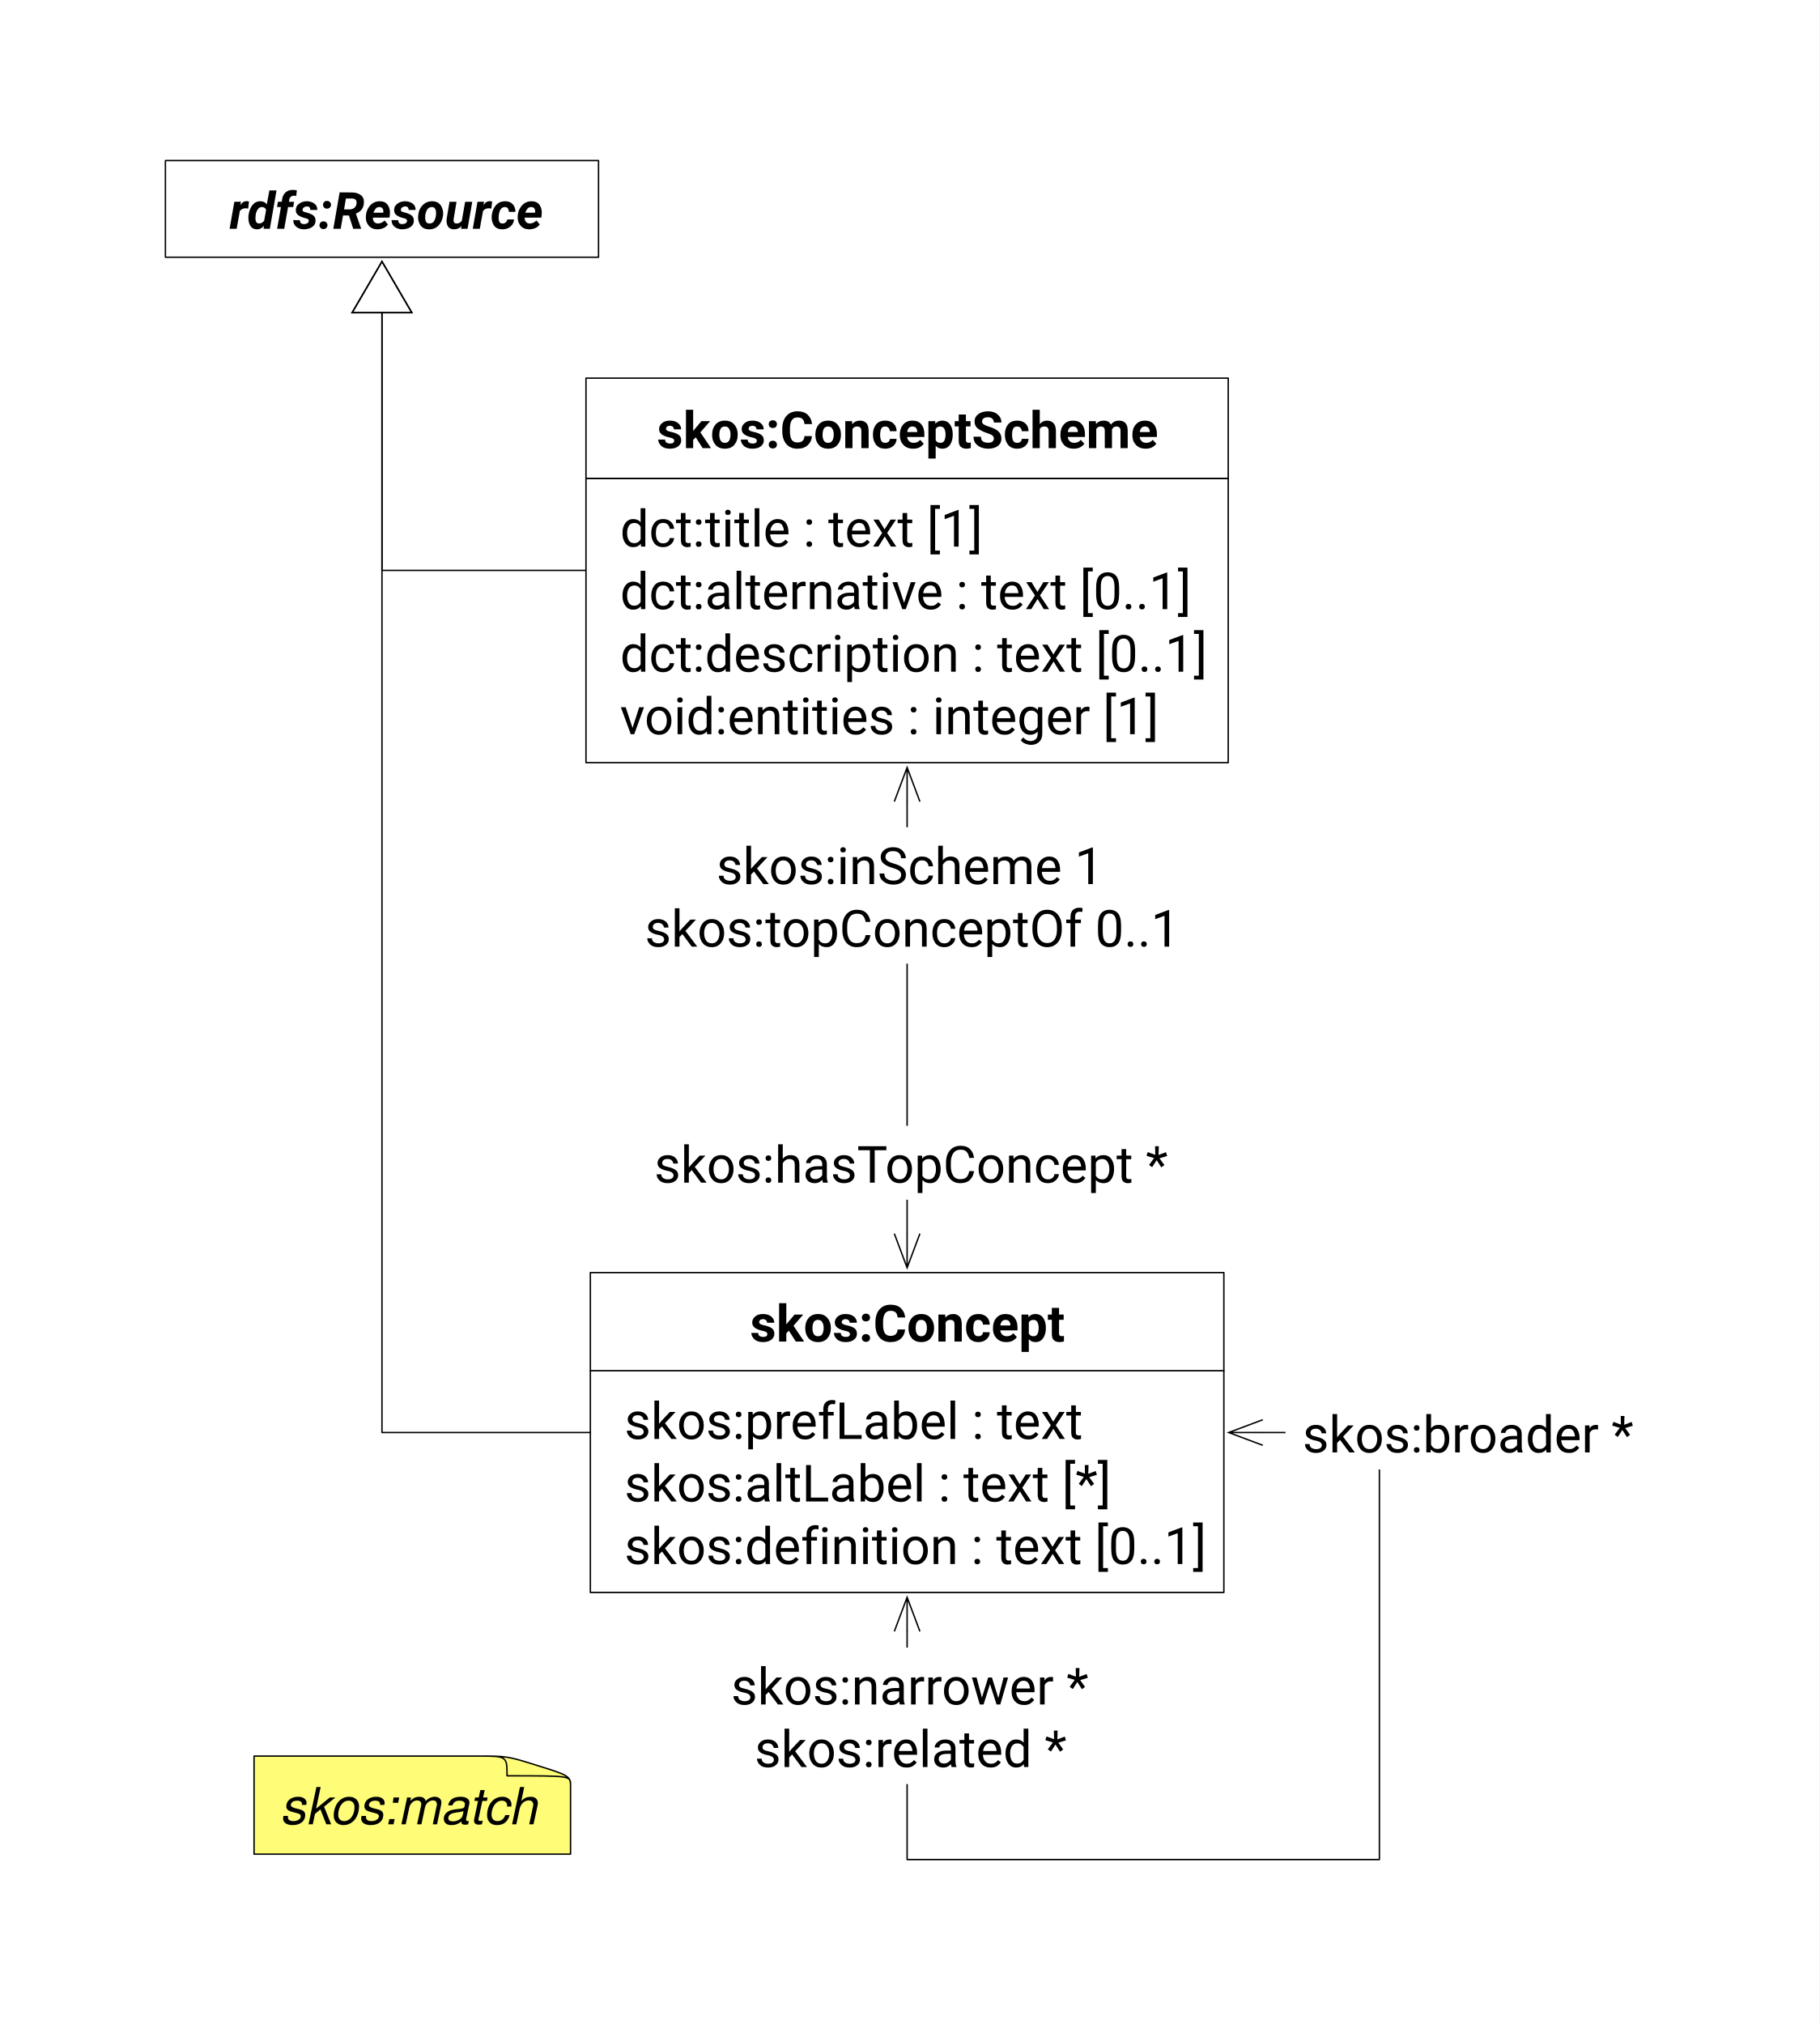
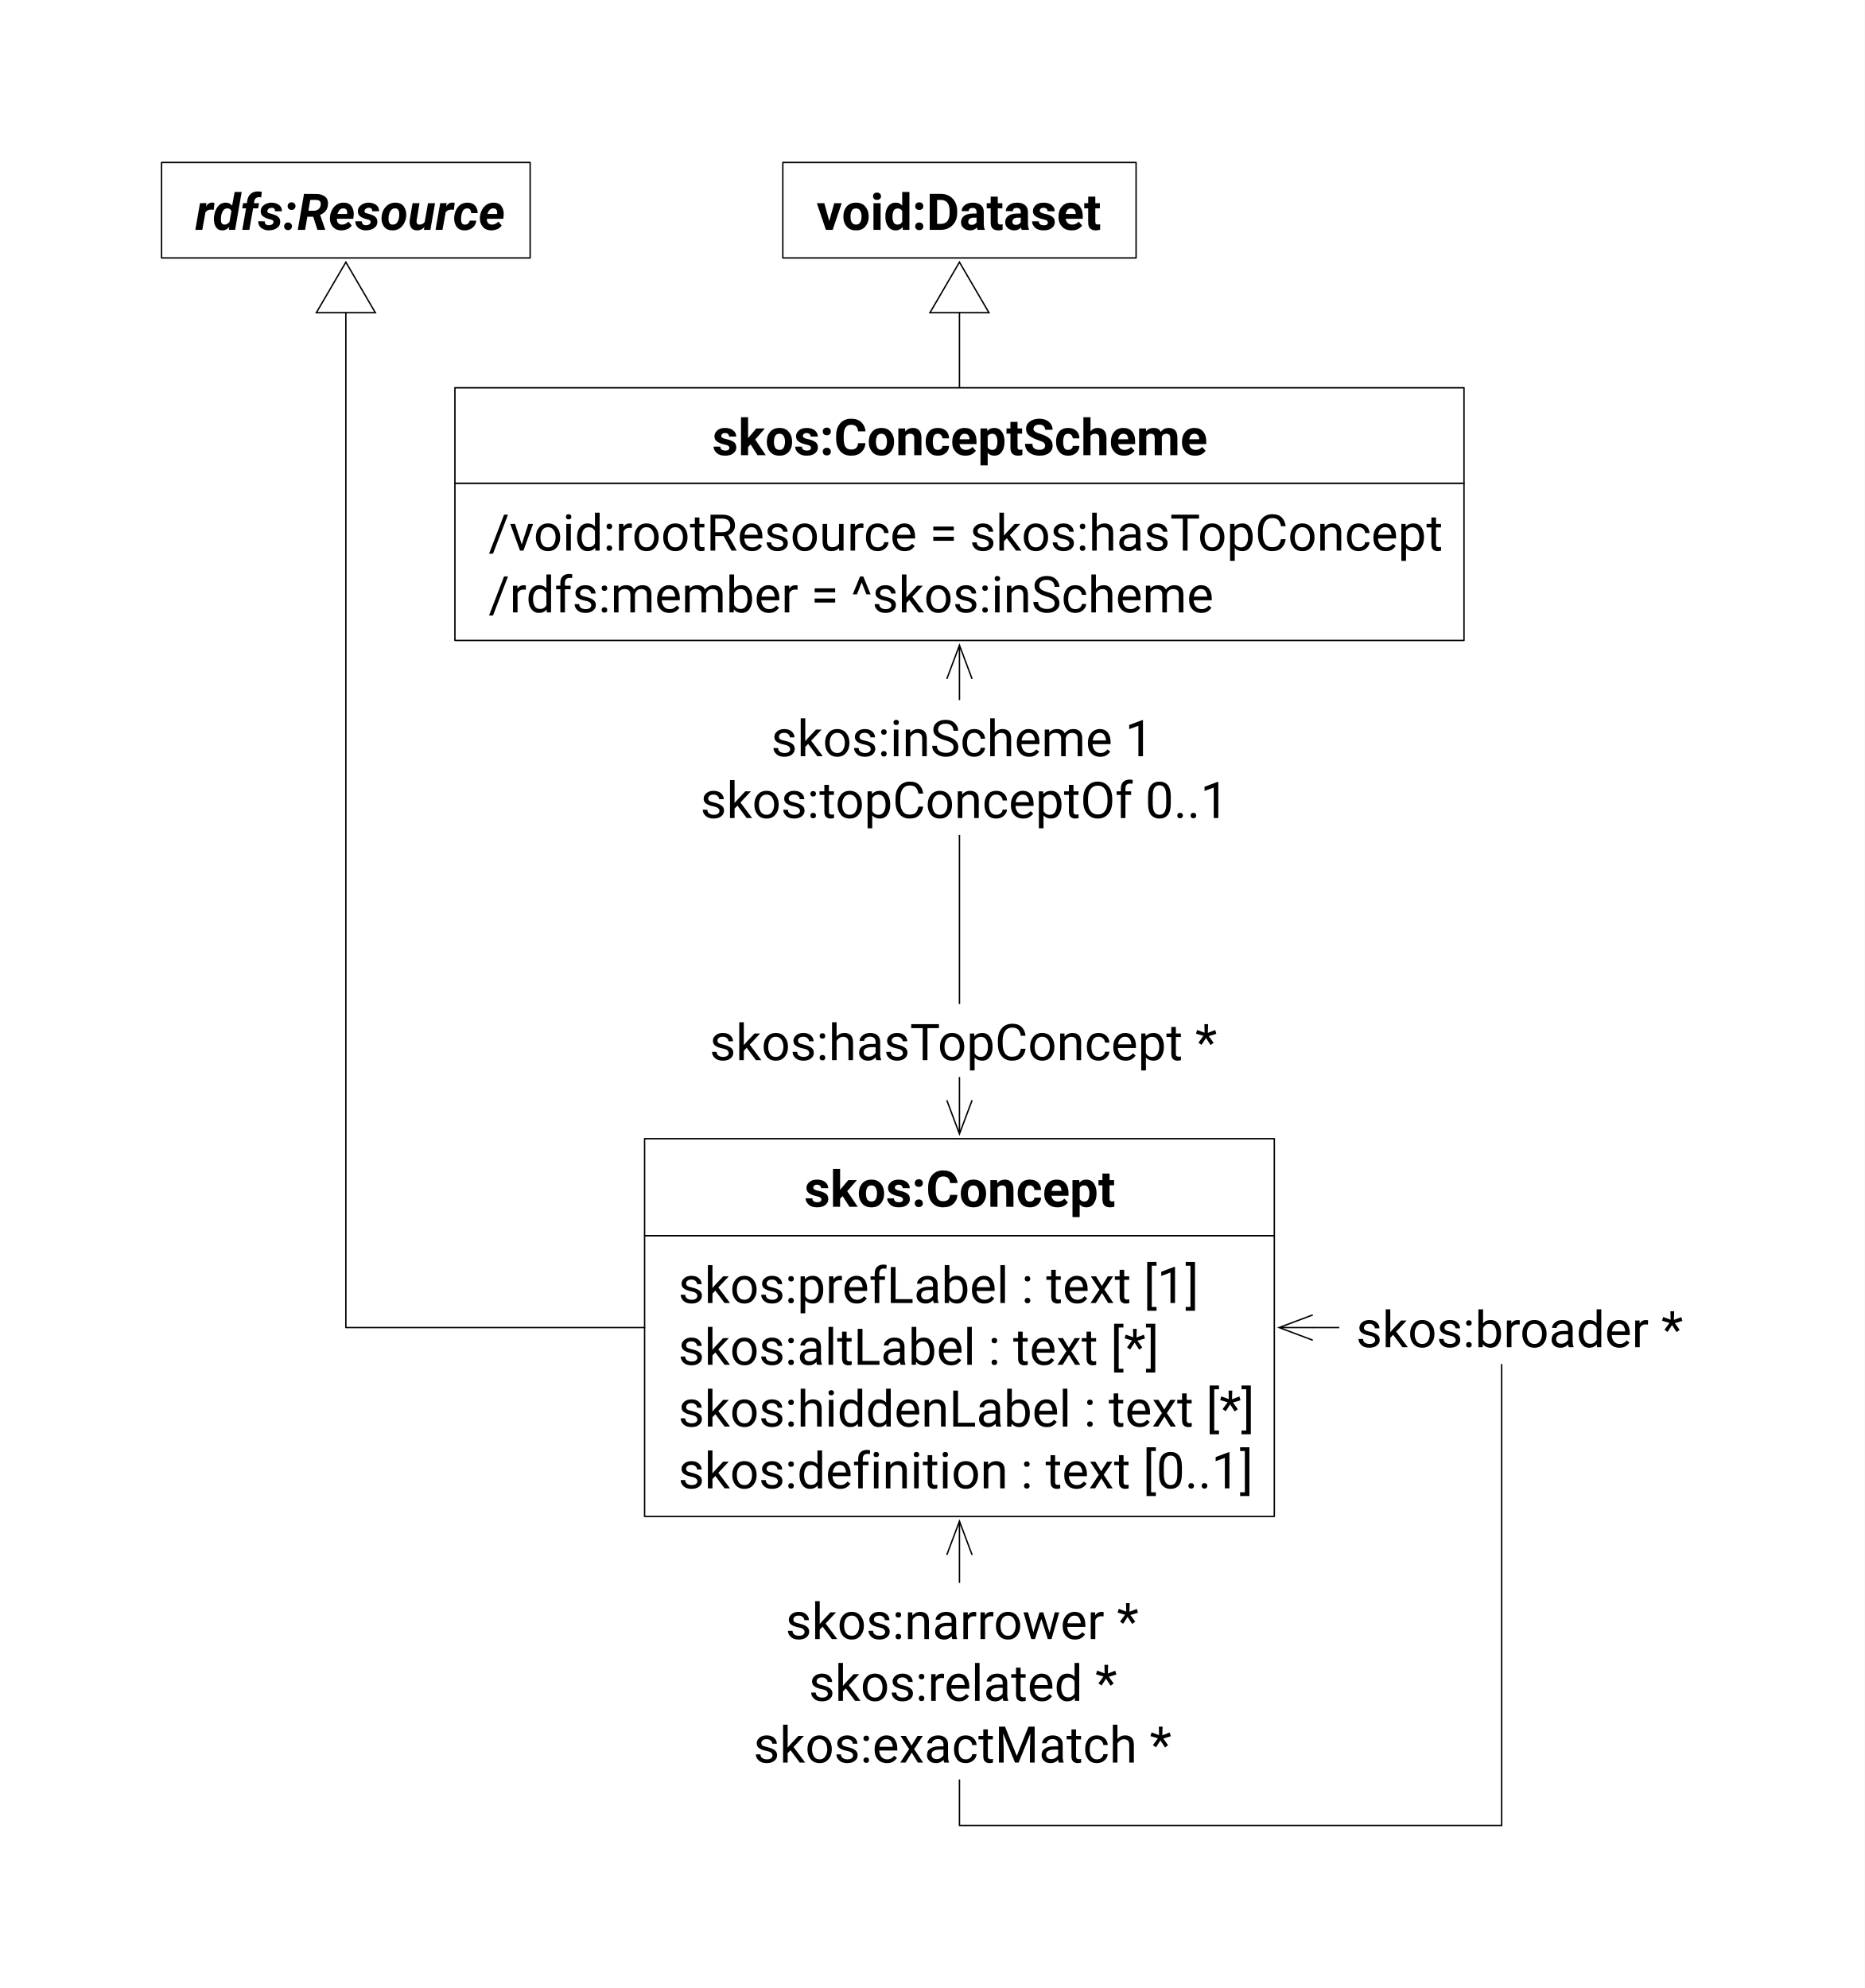
- <svg xmlns="http://www.w3.org/2000/svg" xmlns:xlink="http://www.w3.org/1999/xlink" version="1.1" viewBox="535 319 320 356" width="320" height="356">
+ <svg xmlns="http://www.w3.org/2000/svg" xmlns:xlink="http://www.w3.org/1999/xlink" version="1.1" viewBox="541 357 332 354" width="332" height="354">
  <defs>
    <marker orient="auto" overflow="visible" markerUnits="strokeWidth" id="UMLInheritance_Marker" stroke-linejoin="miter" stroke-miterlimit="10" viewBox="-1 -22 38 44" markerWidth="38" markerHeight="44" color="black">
      <g>
        <path d="M 36 0 L 0 -21 L 0 21 Z" fill="none" stroke="currentColor" stroke-width="1" />
      </g>
    </marker>
    <marker orient="auto" overflow="visible" markerUnits="strokeWidth" id="StickArrow_Marker" stroke-linejoin="miter" stroke-miterlimit="10" viewBox="-1 -10 26 20" markerWidth="26" markerHeight="20" color="black">
      <g>
        <path d="M 24 0 L 0 0 M 0 -9 L 24 0 L 0 9" fill="none" stroke="currentColor" stroke-width="1" />
      </g>
    </marker>
    <marker orient="auto" overflow="visible" markerUnits="strokeWidth" id="StickArrow_Marker_2" stroke-linejoin="miter" stroke-miterlimit="10" viewBox="-25 -10 26 20" markerWidth="26" markerHeight="20" color="black">
      <g>
        <path d="M -24 0 L 0 0 M 0 9 L -24 0 L 0 -9" fill="none" stroke="currentColor" stroke-width="1" />
      </g>
    </marker>
  </defs>
-   <g id="concepts" stroke="none" stroke-opacity="1" fill="none" fill-opacity="1" stroke-dasharray="none">
-     <rect fill="white" x="535" y="319" width="320" height="356" />
+   <g id="concepts" stroke="none" stroke-opacity="1" stroke-dasharray="none" fill="none" fill-opacity="1">
+     <rect fill="white" x="541" y="357" width="332" height="354" />
    <g id="concepts_Layer_1">
-       <g id="Group_166">
-         <g id="Graphic_168">
-           <rect x="638.837" y="560.096" width="111.426" height="39" fill="white" />
-           <rect x="638.837" y="560.096" width="111.426" height="39" stroke="black" stroke-linecap="round" stroke-linejoin="round" stroke-width=".25" />
-           <text transform="translate(644.8365 563.0957)" fill="black">
-             <tspan font-family="Roboto" font-size="9" fill="black" x="0" y="9">skos:prefLabel : text</tspan>
+       <g id="Group_209">
+         <g id="Graphic_211">
+           <rect x="655.767" y="577.026" width="112.116" height="50" fill="white" />
+           <rect x="655.767" y="577.026" width="112.116" height="50" stroke="black" stroke-linecap="round" stroke-linejoin="round" stroke-width=".25" />
+           <text transform="translate(661.767 580.0261)" fill="black">
+             <tspan font-family="Roboto" font-size="9" fill="black" x="0" y="9">skos:prefLabel : text [1]
+                         </tspan>
            <tspan font-family="Roboto" font-size="9" fill="black" x="0" y="20">skos:altLabel : text [*]
                        </tspan>
-             <tspan font-family="Roboto" font-size="9" fill="black" x="0" y="31">skos:definition : text
+             <tspan font-family="Roboto" font-size="9" fill="black" x="0" y="31">skos:hiddenLabel : text
+                             [*]
+                         </tspan>
+             <tspan font-family="Roboto" font-size="9" fill="black" x="0" y="42">skos:definition : text
                            [0..1]
                        </tspan>
          </text>
        </g>
-         <g id="Graphic_167">
-           <rect x="638.837" y="542.835" width="111.426" height="17.261" fill="white" />
-           <rect x="638.837" y="542.835" width="111.426" height="17.261" stroke="black" stroke-linecap="round" stroke-linejoin="round" stroke-width=".25" />
-           <text transform="translate(666.9015 545.9652)" fill="black">
+         <g id="Graphic_210">
+           <rect x="655.767" y="559.765" width="112.116" height="17.261" fill="white" />
+           <rect x="655.767" y="559.765" width="112.116" height="17.261" stroke="black" stroke-linecap="round" stroke-linejoin="round" stroke-width=".25" />
+           <text transform="translate(684.1769 562.8956)" fill="black">
            <tspan font-family="Roboto" font-weight="bold" font-size="9" fill="black" x="0" y="9">
                            skos:Concept
                        </tspan>
          </text>
        </g>
      </g>
-       <g id="Group_161">
-         <g id="Graphic_162">
+       <g id="Group_207">
+         <g id="Graphic_208">
          <a xlink:href="resources.svg">
-             <rect x="564.095" y="347.244" width="76.179" height="17" fill="white" />
-             <rect x="564.095" y="347.244" width="76.179" height="17" stroke="black" stroke-linecap="round" stroke-linejoin="round" stroke-width=".25" />
-             <text transform="translate(570.0945 350.2441)" fill="black">
-               <tspan font-family="Roboto" font-style="italic" font-weight="bold" font-size="9" fill="black" x="5.276" y="9">rdfs:Resource
+             <rect x="569.764" y="385.93" width="65.626" height="17" fill="white" />
+             <rect x="569.764" y="385.93" width="65.626" height="17" stroke="black" stroke-linecap="round" stroke-linejoin="round" stroke-width=".25" />
+             <text transform="translate(575.7638 388.9304)" fill="black">
+               <tspan font-family="Roboto" font-style="italic" font-weight="bold" font-size="9" fill="black" x="0" y="9">rdfs:Resource
                            </tspan>
            </text>
          </a>
        </g>
      </g>
-       <g id="Line_156">
-         <path d="M 638.067 419.327 L 602.184 419.327 L 602.184 373.994" marker-end="url(#UMLInheritance_Marker)" stroke="black" stroke-linecap="round" stroke-linejoin="round" stroke-width=".25" />
+       <g id="Line_206">
+         <line x1="711.825" y1="426.047" x2="711.825" y2="412.68" marker-end="url(#UMLInheritance_Marker)" stroke="black" stroke-linecap="round" stroke-linejoin="round" stroke-width=".25" />
      </g>
-       <g id="Group_150">
-         <g id="Graphic_169">
-           <rect x="638.067" y="403.142" width="112.964" height="50" fill="white" />
-           <rect x="638.067" y="403.142" width="112.964" height="50" stroke="black" stroke-linecap="round" stroke-linejoin="round" stroke-width=".25" />
-           <text transform="translate(644.0675 406.1424)" fill="black">
-             <tspan font-family="Roboto" font-size="9" fill="black" x="0" y="9">dct:title : text [1]</tspan>
-             <tspan font-family="Roboto" font-size="9" fill="black" x="0" y="20">dct:alternative : text
-                             [0..1]
+       <g id="Group_203">
+         <g id="Graphic_205">
+           <rect x="621.995" y="443.047" width="179.66" height="28" fill="white" />
+           <rect x="621.995" y="443.047" width="179.66" height="28" stroke="black" stroke-linecap="round" stroke-linejoin="round" stroke-width=".25" />
+           <text transform="translate(627.995 446.0473)" fill="black">
+             <tspan font-family="Roboto" font-size="9" fill="black" x="0" y="9">/void:rootResource =
+                             skos:hasTopConcept
                        </tspan>
-             <tspan font-family="Roboto" font-size="9" fill="black" x="0" y="31">dct:description : text
-                             [0..1]
-                         </tspan>
-             <tspan font-family="Roboto" font-size="9" fill="black" x="0" y="42">void:entities : integer
-                             [1]
+             <tspan font-family="Roboto" font-size="9" fill="black" x="0" y="20">/rdfs:member =
+                             ^skos:inScheme
                        </tspan>
          </text>
        </g>
-         <g id="Graphic_151">
-           <rect x="638.067" y="385.512" width="112.964" height="17.631" fill="white" />
-           <rect x="638.067" y="385.512" width="112.964" height="17.631" stroke="black" stroke-linecap="round" stroke-linejoin="round" stroke-width=".25" />
-           <text transform="translate(650.5209 388.8271)" fill="black">
+         <g id="Graphic_204">
+           <rect x="621.995" y="426.047" width="179.66" height="17" fill="white" />
+           <rect x="621.995" y="426.047" width="179.66" height="17" stroke="black" stroke-linecap="round" stroke-linejoin="round" stroke-width=".25" />
+           <text transform="translate(667.7962 429.0473)" fill="black">
            <tspan font-family="Roboto" font-weight="bold" font-size="9" fill="black" x="0" y="9">
                            skos:ConceptScheme
                        </tspan>
          </text>
        </g>
      </g>
-       <g id="Line_142">
-         <line x1="694.55" y1="535.985" x2="694.55" y2="459.992" marker-end="url(#StickArrow_Marker)" marker-start="url(#StickArrow_Marker_2)" stroke="black" stroke-linecap="round" stroke-linejoin="round" stroke-width=".25" />
+       <g id="Line_202">
+         <line x1="711.825" y1="552.915" x2="711.825" y2="477.897" marker-end="url(#StickArrow_Marker)" marker-start="url(#StickArrow_Marker_2)" stroke="black" stroke-linecap="round" stroke-linejoin="round" stroke-width=".25" />
      </g>
-       <g id="Graphic_141">
-         <rect x="645.427" y="464.5" width="98.246" height="24" fill="white" />
-         <text transform="translate(648.4269 465.5002)" fill="black">
+       <g id="Graphic_201">
+         <rect x="662.702" y="481.664" width="98.246" height="24" fill="white" />
+         <text transform="translate(665.7023 482.6642)" fill="black">
          <tspan font-family="Roboto" font-size="9" fill="black" x="12.59" y="9">skos:inScheme 1</tspan>
          <tspan font-family="Roboto" font-size="9" fill="black" x="0" y="20">skos:topConceptOf 0..1</tspan>
        </text>
      </g>
-       <g id="Graphic_140">
-         <rect x="647.077" y="517.015" width="94.945" height="13" fill="white" />
-         <text transform="translate(650.077 518.015)" fill="black">
+       <g id="Graphic_200">
+         <rect x="664.352" y="535.78" width="94.945" height="13" fill="white" />
+         <text transform="translate(667.3524 536.7799)" fill="black">
          <tspan font-family="Roboto" font-size="9" fill="black" x="0" y="9">skos:hasTopConcept *</tspan>
        </text>
      </g>
-       <g id="Line_139">
-         <path d="M 694.55 605.946 L 694.55 646.079 L 777.616 646.079 L 777.616 570.965 L 757.113 570.965" marker-end="url(#StickArrow_Marker)" marker-start="url(#StickArrow_Marker_2)" stroke="black" stroke-linecap="round" stroke-linejoin="round" stroke-width=".25" />
+       <g id="Line_199">
+         <path d="M 711.825 633.876 L 711.825 682.056 L 808.362 682.056 L 808.362 593.396 L 774.733 593.396" marker-end="url(#StickArrow_Marker)" marker-start="url(#StickArrow_Marker_2)" stroke="black" stroke-linecap="round" stroke-linejoin="round" stroke-width=".25" />
      </g>
-       <g id="Graphic_138">
-         <rect x="761.102" y="564.465" width="65.243" height="13" fill="white" />
-         <text transform="translate(764.1024 565.4652)" fill="black">
+       <g id="Graphic_198">
+         <rect x="779.45" y="586.896" width="65.243" height="13" fill="white" />
+         <text transform="translate(782.4501 587.8956)" fill="black">
          <tspan font-family="Roboto" font-size="9" fill="black" x="0" y="9">skos:broader *</tspan>
        </text>
      </g>
-       <g id="Graphic_137">
-         <rect x="660.59" y="608.799" width="67.919" height="24" fill="white" />
-         <text transform="translate(663.5902 609.7988)" fill="black">
-           <tspan font-family="Roboto" font-size="9" fill="black" x="0" y="9">skos:narrower *</tspan>
-           <tspan font-family="Roboto" font-size="9" fill="black" x="4.137" y="20">skos:related *</tspan>
+       <g id="Graphic_197">
+         <rect x="672.155" y="638.862" width="79.34" height="35" fill="white" />
+         <text transform="translate(675.1549 639.8622)" fill="black">
+           <tspan font-family="Roboto" font-size="9" fill="black" x="5.711" y="9">skos:narrower *</tspan>
+           <tspan font-family="Roboto" font-size="9" fill="black" x="9.848" y="20">skos:related *</tspan>
+           <tspan font-family="Roboto" font-size="9" fill="black" x="0" y="31">skos:exactMatch *</tspan>
        </text>
      </g>
-       <g id="Line_170">
-         <path d="M 638.837 570.965 L 602.184 570.965 L 602.184 373.994" marker-end="url(#UMLInheritance_Marker)" stroke="black" stroke-linecap="round" stroke-linejoin="round" stroke-width=".25" />
+       <g id="Line_196">
+         <path d="M 655.767 593.396 L 602.577 593.396 L 602.577 412.68" marker-end="url(#UMLInheritance_Marker)" stroke="black" stroke-linecap="round" stroke-linejoin="round" stroke-width=".25" />
      </g>
-       <g id="Graphic_171">
-         <path d="M 635.351 632.979 C 635.351 631.345 634.644 631.142 629.48 629.525 L 629.425 629.508 C 624.234 627.874 624.18 627.874 618.852 627.874 C 611.758 627.874 579.685 627.874 579.685 627.874 L 579.685 645.126 L 635.351 645.126 L 635.351 632.979 Z" fill="#fffd78" />
-         <path d="M 635.351 632.979 C 635.351 631.345 634.644 631.142 629.48 629.525 L 629.425 629.508 C 624.234 627.874 624.18 627.874 618.852 627.874 C 611.758 627.874 579.685 627.874 579.685 627.874 L 579.685 645.126 L 635.351 645.126 L 635.351 632.979 Z M 635.351 632.895 C 635.351 631.345 635.297 631.345 624.18 631.345 L 624.18 631.345 C 624.18 627.891 624.18 627.874 619.178 627.874" stroke="black" stroke-linecap="round" stroke-linejoin="round" stroke-width=".25" />
-         <text transform="translate(584.685 630.874)" fill="black">
-           <tspan font-family="Helvetica Neue" font-style="italic" font-size="9" fill="black" x="0" y="9">
-                         skos:match
-                     </tspan>
-         </text>
+       <g id="Group_194">
+         <g id="Graphic_195">
+           <a xlink:href="datasets.svg">
+             <rect x="680.376" y="385.93" width="62.897" height="17" fill="white" />
+             <rect x="680.376" y="385.93" width="62.897" height="17" stroke="black" stroke-linecap="round" stroke-linejoin="round" stroke-width=".25" />
+             <text transform="translate(686.3763 388.9304)" fill="black">
+               <tspan font-family="Roboto" font-weight="bold" font-size="9" fill="black" x="0" y="9">
+                                 void:Dataset
+                             </tspan>
+             </text>
+           </a>
+         </g>
      </g>
    </g>
  </g>
</svg>
